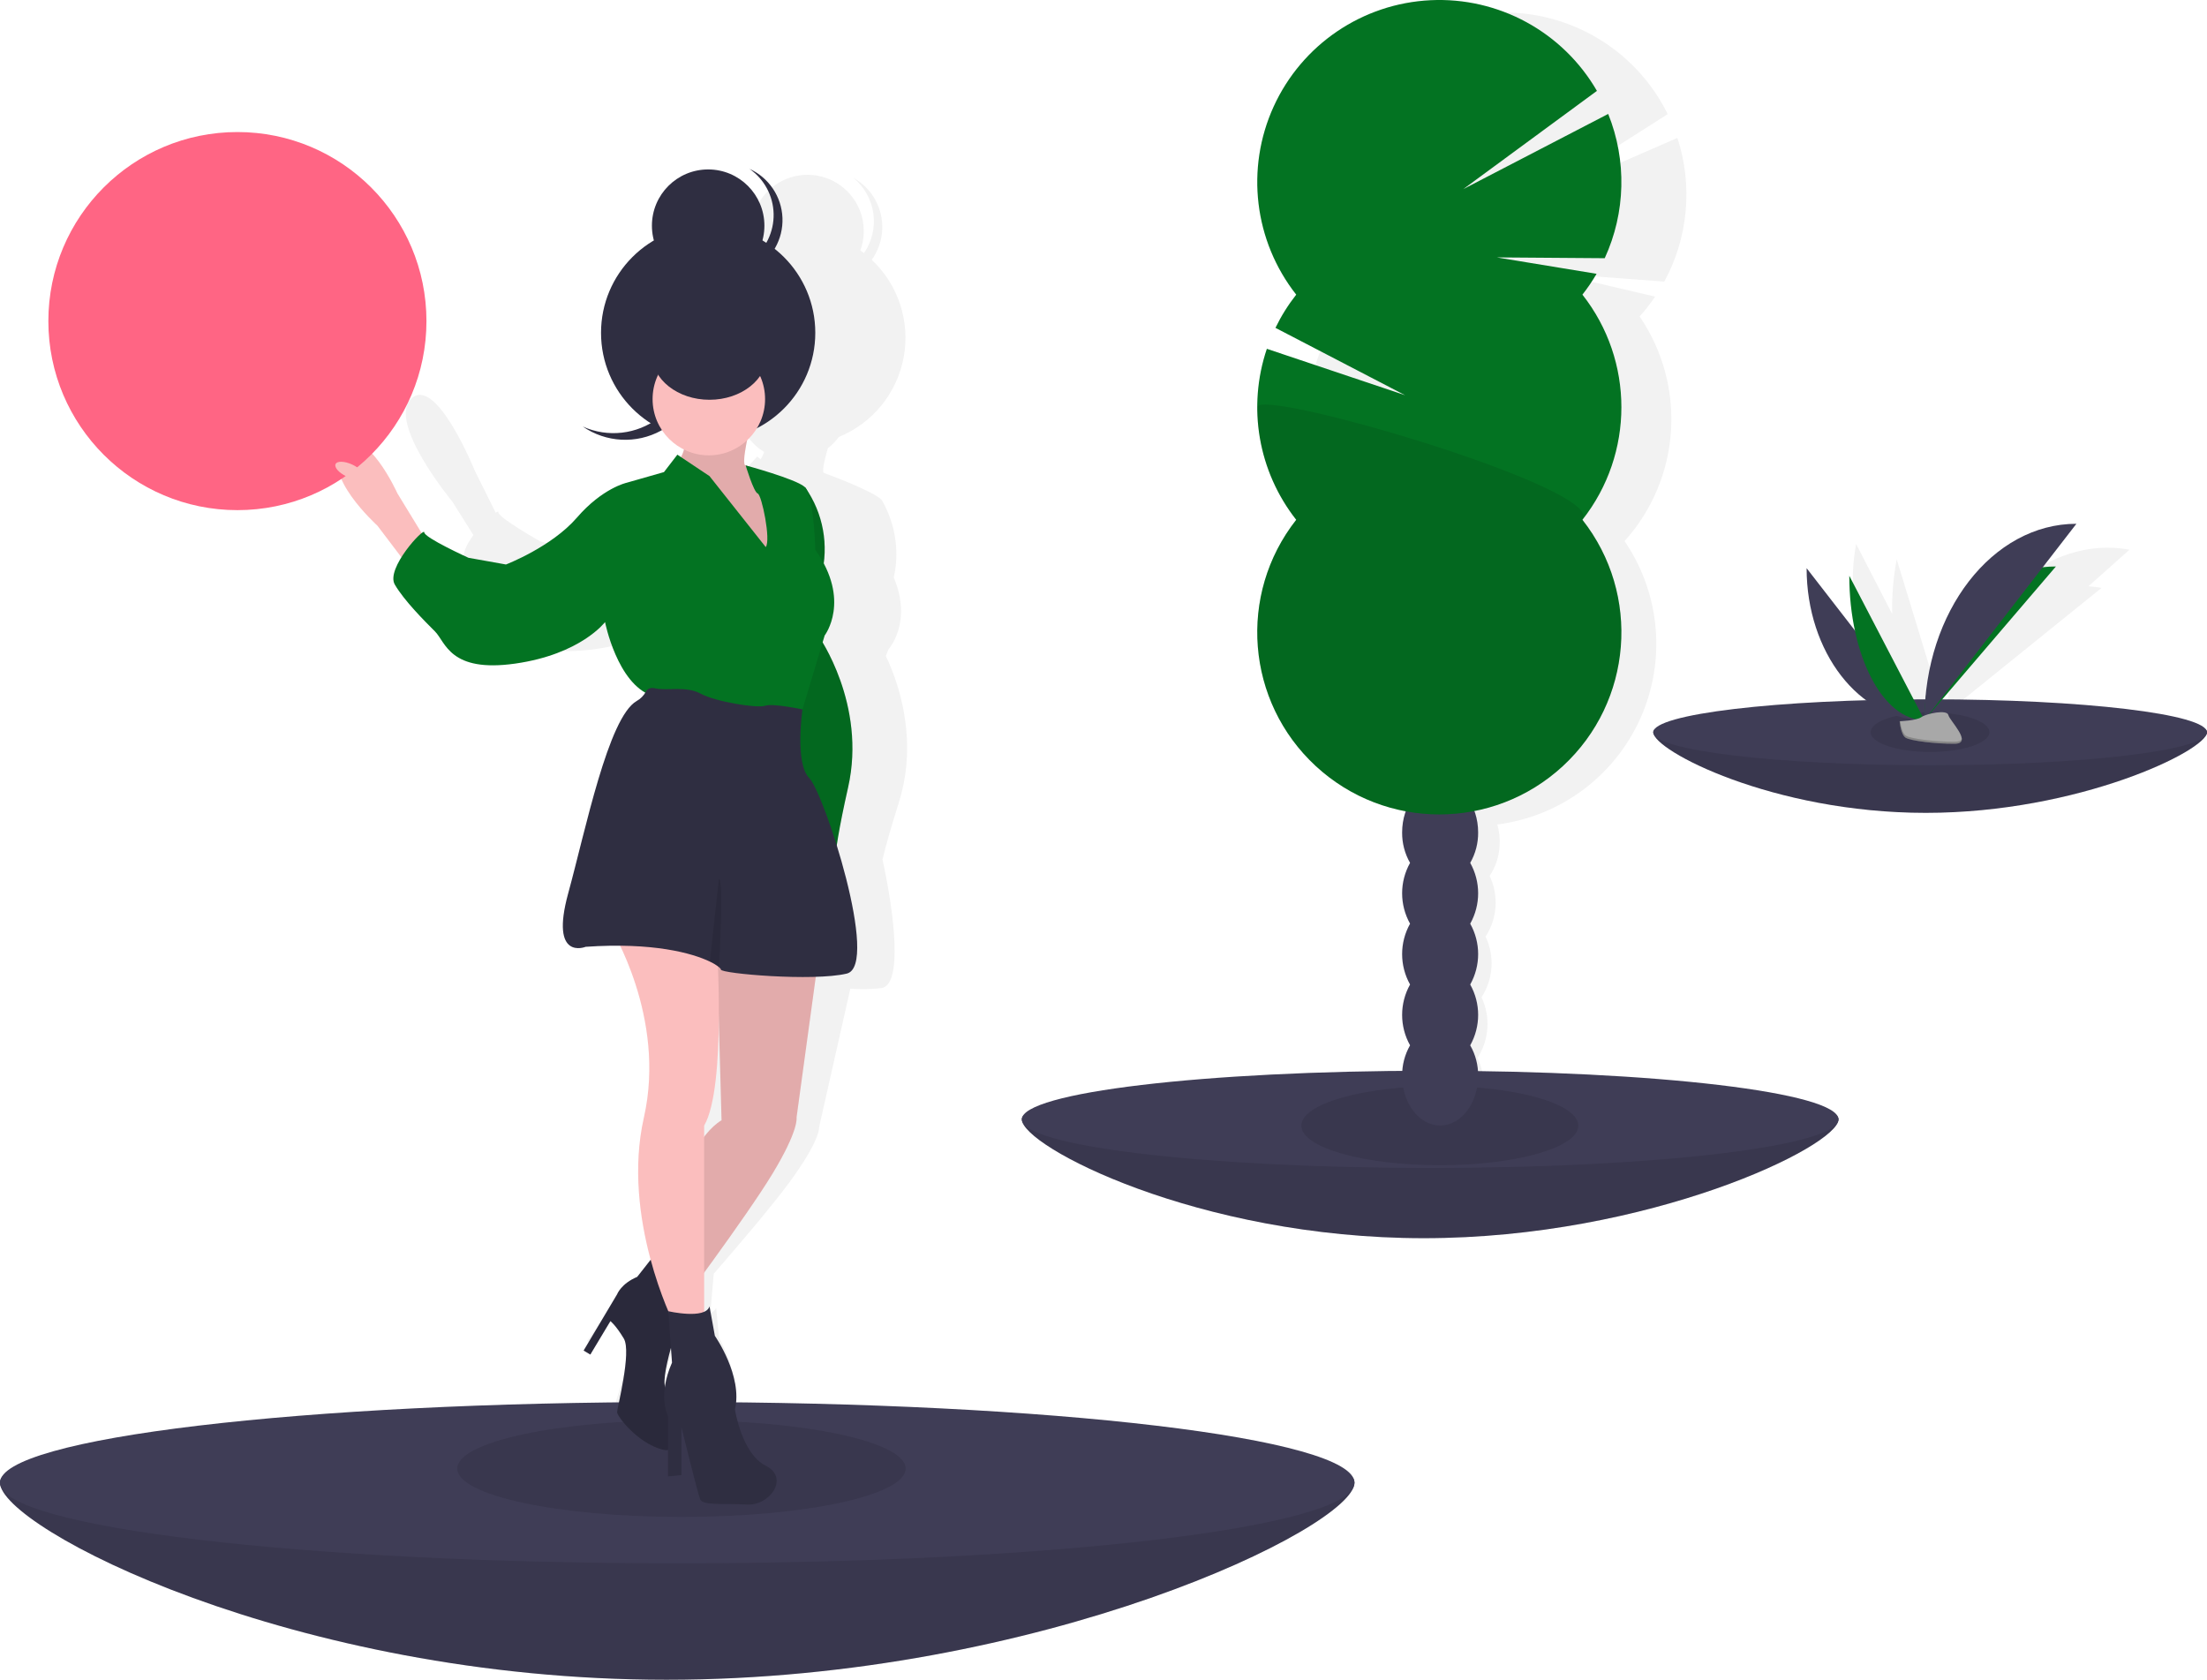
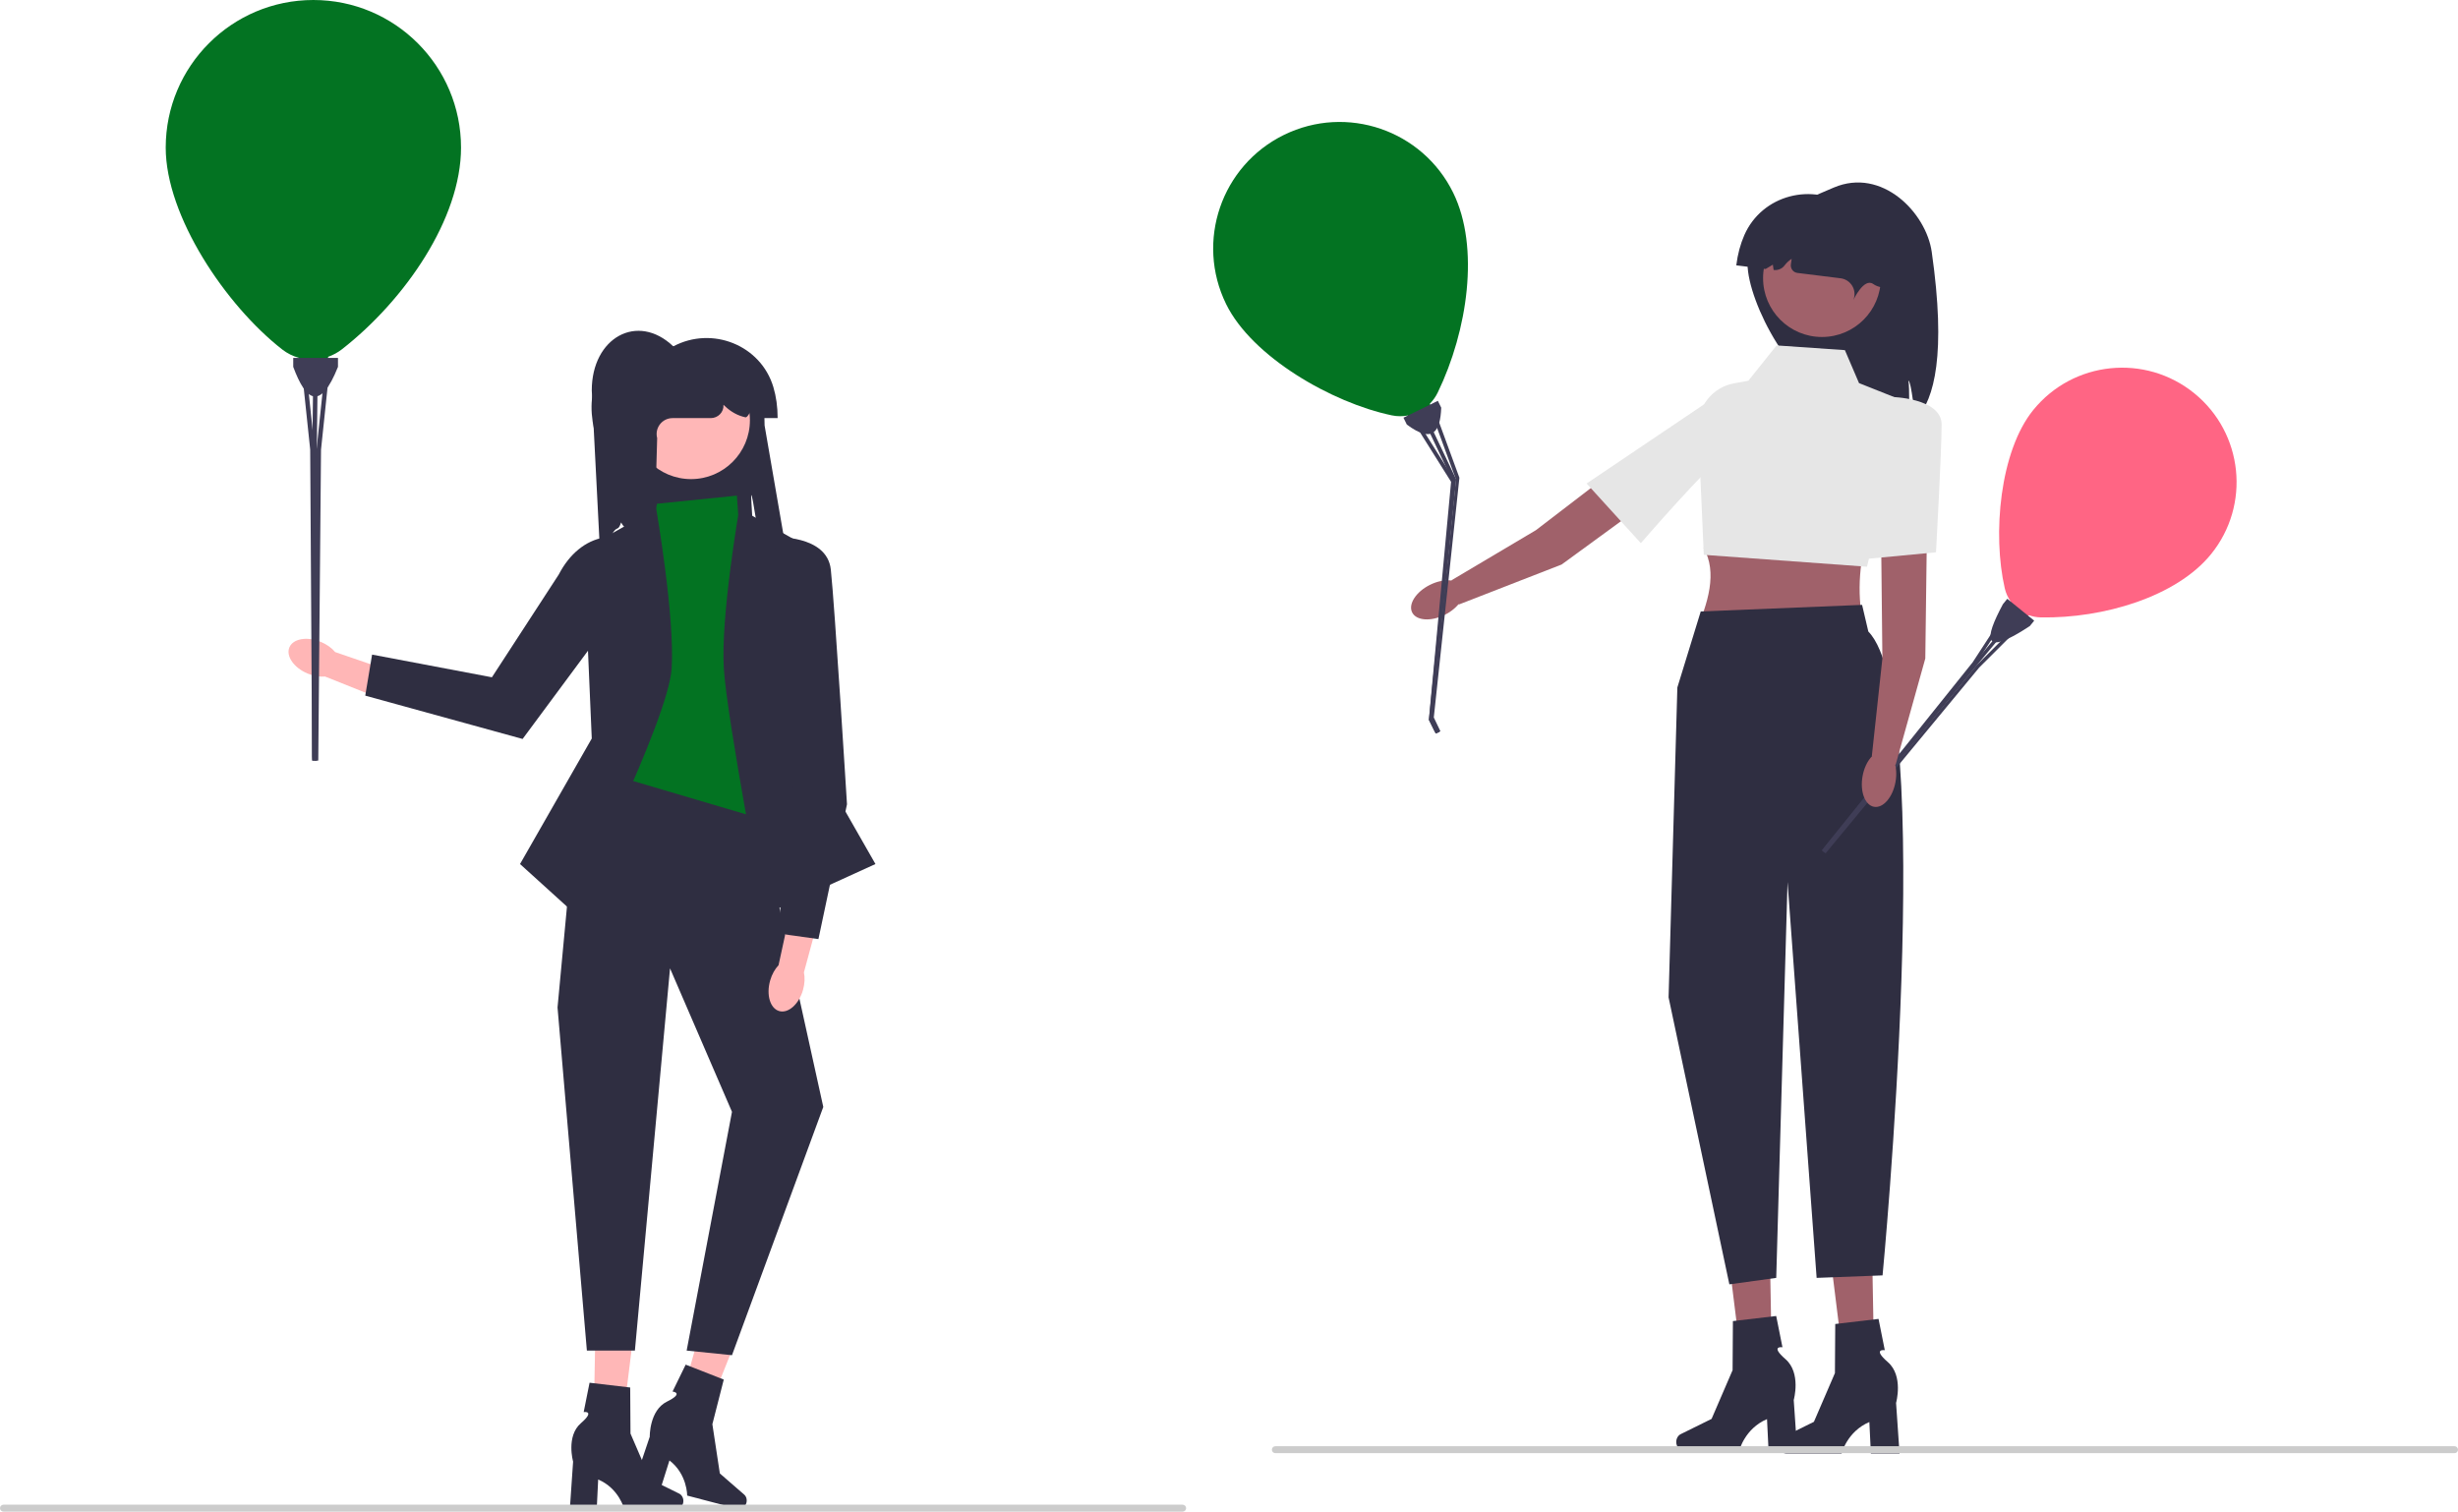
- <svg xmlns="http://www.w3.org/2000/svg" data-name="Layer 1" width="1004" height="764.131" viewBox="0 0 1004 764.131">
-   <path d="M843.884,211.899a83.006,83.006,0,0,0,7.059-9.027l-44.834-10.484,49.004,3.651a82.971,82.971,0,0,0,5.967-65.375l-68.065,29.714L856.667,119.851a82.832,82.832,0,1,0-142.693,83.34,82.876,82.876,0,0,0-10.435,14.439l56.796,34.516-61.334-25.264a82.875,82.875,0,0,0,8.124,78.499,82.838,82.838,0,0,0,40.837,135.658,28.495,28.495,0,0,0-2.277,9.488,27.287,27.287,0,0,0,2.676,14.043,28.315,28.315,0,0,0-1.85,27.604,28.315,28.315,0,0,0-1.85,27.604,28.315,28.315,0,0,0-1.85,27.604,27.288,27.288,0,0,0-4.526,13.561c-.836,12.474,6.21,23.103,15.739,23.742s17.93-8.955,18.766-21.429a27.287,27.287,0,0,0-2.676-14.044,28.315,28.315,0,0,0,1.85-27.604,28.315,28.315,0,0,0,1.85-27.604,28.315,28.315,0,0,0,1.85-27.604,27.286,27.286,0,0,0,4.526-13.561,28.469,28.469,0,0,0-1.028-9.843,82.838,82.838,0,0,0,57.873-128.908,82.837,82.837,0,0,0,6.849-102.19Z" transform="translate(-98 -67.93443)" fill="#f2f2f2" />
-   <path d="M934.365,577.138c0,12.213-86.115,54.057-188.707,54.057S562.848,589.351,562.848,577.138s80.218,9.828,182.81,9.828S934.365,564.925,934.365,577.138Z" transform="translate(-98 -67.93443)" fill="#3f3d56" />
-   <path d="M934.365,577.138c0,12.213-86.115,54.057-188.707,54.057S562.848,589.351,562.848,577.138s80.218,9.828,182.81,9.828S934.365,564.925,934.365,577.138Z" transform="translate(-98 -67.93443)" opacity="0.1" />
-   <ellipse cx="650.606" cy="509.203" rx="185.758" ry="22.114" fill="#3f3d56" />
-   <ellipse cx="655" cy="512.066" rx="63" ry="18" opacity="0.1" />
-   <path d="M766.822,460.465a27.287,27.287,0,0,0,3.609-13.833c0-12.502-7.742-22.636-17.291-22.636s-17.291,10.134-17.291,22.636a27.287,27.287,0,0,0,3.609,13.833,28.315,28.315,0,0,0,0,27.666,28.315,28.315,0,0,0,0,27.666,28.315,28.315,0,0,0,0,27.666,27.288,27.288,0,0,0-3.609,13.833c0,12.502,7.742,22.636,17.291,22.636s17.291-10.134,17.291-22.636a27.287,27.287,0,0,0-3.609-13.833,28.315,28.315,0,0,0,0-27.666,28.315,28.315,0,0,0,0-27.666,28.315,28.315,0,0,0,0-27.666Z" transform="translate(-98 -67.93443)" fill="#3f3d56" />
-   <ellipse cx="655.14" cy="351.031" rx="17.291" ry="22.636" fill="#3f3d56" />
-   <ellipse cx="655.14" cy="323.365" rx="17.291" ry="22.636" fill="#3f3d56" />
-   <path d="M817.87,201.97a83.013,83.013,0,0,0,6.44-9.479l-45.435-7.462,49.139.365a82.971,82.971,0,0,0,1.582-65.628L763.67,153.966,824.469,109.274A82.832,82.832,0,1,0,687.669,201.97a82.874,82.874,0,0,0-9.446,15.105l58.977,30.641L674.314,226.61a82.875,82.875,0,0,0,13.355,77.78,82.826,82.826,0,1,0,130.202,0,82.837,82.837,0,0,0,0-102.419Z" transform="translate(-98 -67.93443)" fill="#037322" />
-   <path d="M669.943,253.18a82.471,82.471,0,0,0,17.725,51.21,82.826,82.826,0,1,0,130.202,0C828.972,290.297,669.943,243.884,669.943,253.18Z" transform="translate(-98 -67.93443)" opacity="0.1" />
-   <path d="M1048.083,334.63l18.655-16.636c-37.035-6.89-74.203,25.691-83.902,73.122a9.628,9.628,0,0,0-.957.238l-21.036-68.995a119.971,119.971,0,0,0-2.052,24.901l-16.406-31.858c-6.63,35.637,9.156,68.75,35.657,76.687a45.362,45.362,0,0,1-6.613-.475c-.101-.015-.17-.025-.17-.025a21.248,21.248,0,0,0,.15,5.277,4.733,4.733,0,0,0,1.195,2.625c.81.726,3.091,1.728,6.081,2.763q.345.119.702.239c1.904.639,4.055,1.283,6.274,1.876,2.774.741,5.654,1.401,8.295,1.871.287.051.55.083.798.103.08.007.15.005.226.009.161.007.318.012.462.006.079-.003.151-.012.225-.019a3.478,3.478,0,0,0,.361-.051c.067-.014.13-.03.192-.047a2.312,2.312,0,0,0,.297-.105c.051-.022.103-.044.15-.069a1.756,1.756,0,0,0,.254-.168c.032-.025.069-.048.098-.075a1.603,1.603,0,0,0,.244-.28c.007-.01.016-.018.022-.028a1.82,1.82,0,0,0,.191-.387c.003-.009.005-.019.008-.028a2.416,2.416,0,0,0,.099-.404c.002-.009.005-.017.007-.027l-.004.005c.482-3.181-3.974-9.911-4.031-11.816-.055-1.823-4.525-2.313-8.176-2.066l68.644-55.413A51.967,51.967,0,0,0,1048.083,334.63Z" transform="translate(-98 -67.93443)" fill="#f2f2f2" />
-   <path d="M1102,401.052c0,8.281-58.39,36.653-127.952,36.653s-123.954-28.372-123.954-36.653,54.392,6.664,123.954,6.664S1102,392.771,1102,401.052Z" transform="translate(-98 -67.93443)" fill="#3f3d56" />
-   <path d="M1102,401.052c0,8.281-58.39,36.653-127.952,36.653s-123.954-28.372-123.954-36.653,54.392,6.664,123.954,6.664S1102,392.771,1102,401.052Z" transform="translate(-98 -67.93443)" opacity="0.1" />
-   <ellipse cx="878.047" cy="333.118" rx="125.953" ry="14.994" fill="#3f3d56" />
-   <ellipse cx="878" cy="333.066" rx="27" ry="9" opacity="0.1" />
-   <path d="M919.86,326.404c0,38.212,23.972,69.133,53.597,69.133" transform="translate(-98 -67.93443)" fill="#3f3d56" />
-   <path d="M973.457,395.537c0-38.641,26.752-69.91,59.811-69.91" transform="translate(-98 -67.93443)" fill="#037322" />
-   <path d="M939.279,329.868c0,36.297,15.287,65.669,34.178,65.669" transform="translate(-98 -67.93443)" fill="#037322" />
-   <path d="M973.457,395.537c0-49.375,30.921-89.329,69.133-89.329" transform="translate(-98 -67.93443)" fill="#3f3d56" />
-   <path d="M962.181,396.024s7.601-.234,9.892-1.865,11.692-3.579,12.261-.963,11.423,13.011,2.841,13.081-19.94-1.337-22.226-2.729S962.181,396.024,962.181,396.024Z" transform="translate(-98 -67.93443)" fill="#a8a8a8" />
-   <path d="M987.328,405.366c-8.581.069-19.94-1.337-22.226-2.729-1.741-1.061-2.435-4.866-2.667-6.622-.161.007-.254.01-.254.01s.481,6.13,2.768,7.523,13.644,2.799,22.226,2.729c2.477-.02,3.333-.901,3.286-2.207C990.117,404.859,989.172,405.351,987.328,405.366Z" transform="translate(-98 -67.93443)" opacity="0.2" />
-   <path d="M303.741,296.084l9.641,15.271c-3.228,4.319-5.519,9.01-4.049,12.114,3.621,7.649,11.942,17.537,16.379,22.811s5.056,19.39,35.162,17.702,42.285-15.314,42.285-15.314,2.668,24.718,15.467,33.564a10.664,10.664,0,0,1-4.224,3.454c-13.524,6.314-28.285,56.746-38.515,84.45-11.162,30.223,5.8,24.957,5.8,24.957,5.681.094,10.903.394,15.693.849,5.573,14.757,14.413,46.311,4.046,78.809-7.25,22.728-5.725,46.683-2.484,64.726l-6.769,7.239c-7.544,2.408-9.783,7.106-9.783,7.106l-17.368,24.185,2.878,2.082,10.41-14.39s2.271,2.03,5.39,8.413-5.752,31.3-5.909,33.12,7.902,14.744,19.173,18.771a5.815,5.815,0,0,0,2.414.365l-1.032,11.982,6.122-.084,1.881-21.85s4.723,30.367,5.676,33.506c.953,3.139,10.768,2.761,21.034,4.257s20.467-10.467,10.012-16.87-11.765-26.693-11.765-26.693c4.948-14.86-6.23-34.166-6.23-34.166L423.798,662.89a4.033,4.033,0,0,1-2.64,2.259L422.686,647.403c11.667-13.419,26.916-31.332,34.812-42.144,13.863-18.984,13.119-24.551,13.119-24.551L484.829,517.685a75.196,75.196,0,0,0,14.166-.264c9.619-1.45,6.03-33.046.468-58.521,1.459-6.035,3.768-14.341,7.4-25.76a80.6,80.6,0,0,0,3.43-16.911c2.197-23.252-5.834-42.695-9.326-49.874l1.208-3.048s11.107-12.129,2.414-32.655a47.275,47.275,0,0,0,1.029-6.592,49.343,49.343,0,0,0-6.23-28.189c-.058-.1-.116-.201-.177-.29l-.063-.099-.017-.001a3.229,3.229,0,0,0-.26-.328c-3.531-3.596-21.54-10.403-25.207-11.766a1.751,1.751,0,0,0-.662-.245c-1.35-.116.069-6.043,1.595-11.283a25.7,25.7,0,0,0,4.995-5.148,48.717,48.717,0,0,0,14.99-80.591,25.597,25.597,0,0,0-8.298-37.232,25.594,25.594,0,0,1,4.761,34.202q-.819-.637-1.665-1.24a25.586,25.586,0,1,0-49.194-4.235,48.723,48.723,0,0,0-8.595,82.693,33.955,33.955,0,0,1-30.912-1.137,33.972,33.972,0,0,0,35.753,4.735,25.693,25.693,0,0,0,9.23,9.654,15.207,15.207,0,0,1-1.641,3.305l-1.556-1.243-6.749,7.368-17.412,3.392s-11.134,1.487-23.815,13.847-33.997,18.474-33.997,18.474L343.759,314.204s-19.245-10.829-19.036-13.256c.033-.387-.429-.269-1.21.226l-9.413-18.872S296.462,238.594,285.151,249.237,303.741,296.084,303.741,296.084Zm124.249,289.707.435-5.048c5.707-8.06,8.908-27.937,10.695-46.361l-2.595,44.612A30.102,30.102,0,0,0,427.99,585.792Zm-23.289,94.376-.092,6.751a41.601,41.601,0,0,0-4.117,10.517C399.96,694.21,402.185,686.962,404.702,680.167Z" transform="translate(-98 -67.93443)" fill="#f2f2f2" />
-   <path d="M714.173,742.411c0,20.256-142.825,89.655-312.977,89.655S98,762.667,98,742.411s133.045,16.301,303.196,16.301S714.173,722.155,714.173,742.411Z" transform="translate(-98 -67.93443)" fill="#3f3d56" />
-   <path d="M714.173,742.411c0,20.256-142.825,89.655-312.977,89.655S98,762.667,98,742.411s133.045,16.301,303.196,16.301S714.173,722.155,714.173,742.411Z" transform="translate(-98 -67.93443)" opacity="0.1" />
-   <ellipse cx="308.087" cy="674.476" rx="308.087" ry="36.677" fill="#3f3d56" />
-   <ellipse cx="310" cy="668.066" rx="102" ry="22" opacity="0.1" />
-   <path d="M397.616,258.051a33.943,33.943,0,0,0-1.203-54.92,33.943,33.943,0,1,1-33.313,58.831A33.933,33.933,0,0,0,397.616,258.051Z" transform="translate(-98 -67.93443)" fill="#2f2e41" />
-   <path d="M458.838,289.693h5.483a48.809,48.809,0,0,1,7.31,40.206c-6.092,23.149-1.218,27.413-1.218,27.413s21.931,31.069,13.402,68.838-6.092,42.034-6.092,42.034l-15.23-30.459-8.529-80.413Z" transform="translate(-98 -67.93443)" fill="#037322" />
-   <path d="M458.838,289.725h5.483a48.809,48.809,0,0,1,7.31,40.206c-6.092,23.149-1.218,27.413-1.218,27.413s21.931,31.069,13.402,68.838-6.092,42.034-6.092,42.034l-15.23-30.459-8.529-80.413Z" transform="translate(-98 -67.93443)" opacity="0.1" />
-   <circle cx="322.154" cy="151.398" r="48.735" fill="#2f2e41" />
-   <path d="M439.648,260.148s-4.873,19.494-2.437,19.494S448.177,289.998,448.177,289.998l5.483,20.103-4.264,14.62-14.62-3.046-18.276-20.103-5.483-5.483-4.873-17.666s6.092-7.31,1.828-13.402S439.648,260.148,439.648,260.148Z" transform="translate(-98 -67.93443)" fill="#fbbebe" />
-   <path d="M439.648,260.148s-4.873,19.494-2.437,19.494S448.177,289.998,448.177,289.998l5.483,20.103-4.264,14.62-14.62-3.046-18.276-20.103-5.483-5.483-4.873-17.666s6.092-7.31,1.828-13.402S439.648,260.148,439.648,260.148Z" transform="translate(-98 -67.93443)" opacity="0.1" />
-   <path d="M292.225,314.366l-13.402-21.931S264.356,260.425,254,272s15.685,35.055,15.685,35.055l13.402,17.666Z" transform="translate(-98 -67.93443)" fill="#fbbebe" />
-   <path d="M470.108,505.041l-9.747,71.275s1.218,5.483-10.965,25.586-45.08,63.965-45.08,63.965l-9.747-18.276s11.575-57.873,31.678-70.056l-2.437-87.723Z" transform="translate(-98 -67.93443)" fill="#fbbebe" />
-   <path d="M470.108,505.041l-9.747,71.275s1.218,5.483-10.965,25.586-45.08,63.965-45.08,63.965l-9.747-18.276s11.575-57.873,31.678-70.056l-2.437-87.723Z" transform="translate(-98 -67.93443)" opacity="0.1" />
-   <path d="M394.569,640.28l13.402,25.586s-10.965,31.069-6.701,34.114,9.747,30.459-1.828,27.413-20.712-15.23-20.712-17.057,6.701-27.413,3.046-33.505-6.092-7.919-6.092-7.919l-9.138,15.23L363.5,682.314l15.23-25.586s1.828-4.873,9.138-7.919Z" transform="translate(-98 -67.93443)" fill="#2f2e41" />
-   <path d="M394.569,640.28l13.402,25.586s-10.965,31.069-6.701,34.114,9.747,30.459-1.828,27.413-20.712-15.23-20.712-17.057,6.701-27.413,3.046-33.505-6.092-7.919-6.092-7.919l-9.138,15.23L363.5,682.314l15.23-25.586s1.828-4.873,9.138-7.919Z" transform="translate(-98 -67.93443)" opacity="0.1" />
-   <path d="M423.952,494.929s4.731,67.376-5.625,85.042v87.723l-14.011,1.828s-23.758-47.517-13.402-93.206-15.23-86.505-15.23-86.505Z" transform="translate(-98 -67.93443)" fill="#fbbebe" />
-   <circle cx="322.459" cy="181.553" r="25.586" fill="#fbbebe" />
-   <path d="M446.349,316.802l-25.586-32.287-14.62-9.747-6.092,7.919-17.057,4.873s-10.965,2.437-22.54,15.839-32.287,21.322-32.287,21.322L311.11,321.676s-20.103-9.138-20.103-11.575-17.666,16.448-13.402,23.758,13.402,16.448,18.276,21.322,6.701,18.885,36.551,14.62S373.247,350.917,373.247,350.917s5.483,28.023,21.322,33.505,67.62,9.138,67.62,9.138l10.965-36.551s12.184-15.839-4.264-38.988c0,0-.316-12.947-2.084-21.562-.688-3.351-1.595-6.046-2.789-7.07-4.264-3.655-26.804-9.747-26.804-9.747s3.655,12.184,5.483,12.793S448.786,313.756,446.349,316.802Z" transform="translate(-98 -67.93443)" fill="#037322" />
-   <path d="M364.414,498.645c30.679-2.132,48.54,2.894,56.508,6.725a20.2,20.2,0,0,1,4.155,2.522c.585.493.865.877.865,1.109,0,1.828,42.034,5.483,57.264,1.828S472.849,428.588,466.148,421.887s-3.089-31.227-3.089-31.227-13.359-2.888-17.015-1.669-22.54-1.828-29.241-5.483-15.23-1.218-20.712-2.437c-2.449-.542-3.686.372-4.301,1.553a10.534,10.534,0,0,1-4.167,4.209c-12.933,7.45-23.314,58.963-31.13,87.443C347.966,505.346,364.414,498.645,364.414,498.645Z" transform="translate(-98 -67.93443)" fill="#2f2e41" />
-   <path d="M420.764,662.211l2.437,13.402s12.793,18.276,9.138,33.505c0,0,3.046,20.103,14.011,25.586s1.828,18.276-8.529,17.666-20.103.609-21.322-2.437-8.529-32.896-8.529-32.896v21.931l-6.092.609V712.164s-4.873-9.138,1.828-24.367l-1.691-23.377S418.936,668.303,420.764,662.211Z" transform="translate(-98 -67.93443)" fill="#2f2e41" />
-   <circle cx="322.154" cy="102.663" r="25.586" fill="#2f2e41" />
-   <path d="M439.836,186.144a25.588,25.588,0,0,0-.907-41.401,25.588,25.588,0,1,1-25.113,44.35A25.581,25.581,0,0,0,439.836,186.144Z" transform="translate(-98 -67.93443)" fill="#2f2e41" />
-   <ellipse cx="322.764" cy="161.145" rx="26.195" ry="20.712" fill="#2f2e41" />
-   <path d="M420.922,505.37a20.2,20.2,0,0,1,4.155,2.522c.323-5.757,2.187-40.572-.049-40.011Z" transform="translate(-98 -67.93443)" opacity="0.1" />
-   <circle cx="108" cy="146.066" r="86" fill="#ff6584" />
-   <ellipse cx="257" cy="282" rx="3" ry="7" transform="translate(-204.994 328.4395) rotate(-65.09932)" fill="#fbbebe" />
+ <svg xmlns="http://www.w3.org/2000/svg" width="840.67" height="517.058" viewBox="0 0 840.67 517.058">
+   <path d="M268.192,184.276l-5.331,1.695c-.067-.29-.145-.58-.234-.87-.691-2.225-1.004,1.773-2.799,.29,.128,1.918-2.632-17.799-2.9-15.903-.112,.797,.853,14.007,.669,14.788l-41.397,.396c.234-3.987-1.89-2.453-3.769-5.972-1.11,3.307-1.282,.909-3.039,3.903-.736,1.266-1.522,2.481-2.37,3.669-.407,.586-.836,1.16-1.277,1.729l-.563,.178-2.788-54.646c0-18.016,15.613-26.765,27.881-15.056,6.518,6.222,22.461-1.924,26.135,3.976,3.669,5.905,5.091,14.057,5.091,23.068l6.691,38.754Z" fill="#2f2e41" />
+   <g>
+     <polygon points="202.911 494.667 211.892 494.879 216.898 454.53 203.644 454.217 202.911 494.667" fill="#ffb7b7" />
+     <path d="M233.724,513.404h0c0,1.517-1.077,2.747-2.405,2.747h-17.827s-1.754-7.052-8.907-10.087l-.494,10.087h-9.196l1.114-16.219s-2.46-8.677,2.649-13.113c5.109-4.435,.971-3.818,.971-3.818l2.01-10.038,13.896,1.634,.102,15.758,6.744,15.641,9.892,4.886c.88,.435,1.45,1.426,1.45,2.521l0,0Z" fill="#2f2e41" />
+   </g>
+   <g>
+     <polygon points="230.235 488.092 238.868 490.576 253.949 452.818 241.209 449.152 230.235 488.092" fill="#ffb7b7" />
+     <path d="M255.285,514.035h0c-.385,1.468-1.739,2.384-3.023,2.047l-17.243-4.524s.093-7.266-6.056-12.017l-3.037,9.631-8.895-2.334,5.193-15.405s-.178-9.017,5.89-12.011c6.067-2.994,1.908-3.447,1.908-3.447l4.491-9.2,13.027,5.107-3.9,15.268,2.554,16.84,8.328,7.236c.741,.644,1.041,1.747,.763,2.807l0,0Z" fill="#2f2e41" />
+   </g>
+   <polygon points="252.021 169.523 224.698 172.311 207.412 271.566 259.827 279.93 252.021 169.523" fill="#037322" />
+   <path d="M199.605,187.924l2.788,64.683-24.535,42.936,17.844,16.171s32.899-65.241,34.014-83.084c1.115-17.844-5.299-54.709-5.299-54.709l-24.812,14.003Z" fill="#2f2e41" />
+   <path d="M277.671,187.924l-2.788,64.683,24.535,42.936-37.918,17.286s-12.825-66.356-13.94-84.199c-1.115-17.844,5.299-54.709,5.299-54.709l24.812,14.003Z" fill="#2f2e41" />
+   <polygon points="210.758 265.432 197.933 267.105 190.684 344.613 200.721 461.966 217.142 461.966 229.159 331.23 250.348 380.3 234.845 461.966 250.348 463.547 281.574 378.628 259.827 279.93 210.758 265.432" fill="#2f2e41" />
+   <path d="M263.393,335.404c.607-2.136,1.646-3.959,2.883-5.259l4.494-20.718,9.796,2.427-5.613,20.755c.369,1.756,.295,3.852-.311,5.989-1.386,4.881-5.027,8.122-8.133,7.24-3.106-.882-4.5-5.554-3.114-10.434h0Z" fill="#ffb6b6" />
+   <path d="M264.748,183.734s18.086-.921,19.403,11.072c1.317,11.993,5.53,80.3,5.53,80.3l-9.766,46.105-13.926-1.935,6.154-58.687-7.395-76.855Z" fill="#2f2e41" />
+   <path d="M109.735,219.559c2.059,.854,3.753,2.103,4.905,3.487l20.124,6.899-3.563,9.48-20.03-8.019c-1.793,.163-3.874-.156-5.933-1.01-4.703-1.951-7.508-5.959-6.267-8.952,1.242-2.993,6.061-3.837,10.763-1.885h0Z" fill="#ffb6b6" />
+   <path d="M224.648,190.791l0,0-45.91,61.971-53.816-14.819,2.34-14.039,40.979,7.761,22.862-35.146c7.465-14.43,22.178-17.336,33.545-5.728Z" fill="#2f2e41" />
+   <circle cx="236.346" cy="143.741" r="20.136" fill="#ffb7b7" />
+   <path d="M265.961,143.012h-6.784l-1.843-2.483c-.895,0-1.554,2.387-2.411,2.205-2.613-.556-5.011-1.915-6.976-3.811-.166-.16-.338-.314-.516-.461l.003,.046c.157,2.455-1.868,4.504-4.328,4.504h-13.081c-3.571,0-6.176,3.38-5.267,6.833l-1.176,42.237c0-8.621-38.141-52.639-12.267-70.259,5.99-4.079,10.338-3.346,18.959-3.346h0c13.25-7.067,29.919-.472,34.225,13.914,.964,3.223,1.463,6.786,1.463,10.621Z" fill="#2f2e41" />
+   <path d="M655.528,143.152c-.97-1.02-1.65-12.25-2.85-13,.48,1.61,.26,13.62,.19,15.3-10.56,7.2-17.72-11.3-25.19-11.3-13.53,0-30-30.47-30-44s17.044-20.716,29.5-26c16.5-7,31.586,8.601,33.5,22,5,35,.88,50.3-5.15,57Z" fill="#2f2e41" />
+   <circle cx="623.133" cy="95.132" r="20.136" fill="#a0616a" />
+   <path d="M593.833,90.76l10.035,1.246,2.467-1.477,.274,1.817c1.412,.175,2.845-.372,3.698-1.511,.681-.908,1.519-1.698,2.475-2.308-.127,.662-.224,1.329-.29,1.998-.138,1.396,.841,2.655,2.234,2.828l14.77,1.833c3.544,.44,5.713,4.115,4.385,7.43,0,0,3.588-7.758,6.797-5.465,7,5,27.164-5.588,9.996-20.688-5.442-4.786-9.847-4.594-18.402-5.656h0c-12.279-8.645-29.633-4.154-35.678,9.593-1.354,3.079-2.287,6.554-2.76,10.36Z" fill="#2f2e41" />
+   <path d="M638.226,217.205h-58.788c4.927-10.995,7.957-21.467,3.221-29.796l55.566-3.221c-2.777,11.244-3.116,22.28,0,33.018Z" fill="#a0616a" />
+   <path d="M630.978,119.762l-23.354-1.611-9.664,12.08-4.899,.891c-7.344,1.335-12.573,7.889-12.245,15.346l1.906,43.313,55.821,4.07,13.374-56.402-16.106-6.412-4.832-11.274Z" fill="#e6e6e6" />
+   <g>
+     <polygon points="641.129 474.26 631.56 474.486 626.226 431.495 640.348 431.161 641.129 474.26" fill="#a0616a" />
+     <path d="M608.299,494.224h0c0,1.617,1.147,2.927,2.562,2.927h18.994s1.869-7.514,9.49-10.747l.526,10.747h9.798l-1.187-17.281s2.621-9.245-2.822-13.971c-5.444-4.726-1.034-4.068-1.034-4.068l-2.141-10.696-14.806,1.741-.109,16.789-7.185,16.665-10.539,5.206c-.938,.463-1.545,1.519-1.545,2.687l-0,0Z" fill="#2f2e41" />
+   </g>
+   <g>
+     <polygon points="606.129 473.26 596.56 473.486 591.226 430.495 605.348 430.161 606.129 473.26" fill="#a0616a" />
+     <path d="M573.299,493.224h0c0,1.617,1.147,2.927,2.562,2.927h18.994s1.869-7.514,9.49-10.747l.526,10.747h9.798l-1.187-17.281s2.621-9.245-2.822-13.971c-5.444-4.726-1.034-4.068-1.034-4.068l-2.141-10.696-14.806,1.741-.109,16.789-7.185,16.665-10.539,5.206c-.938,.463-1.545,1.519-1.545,2.687l-0,0Z" fill="#2f2e41" />
+   </g>
+   <path d="M581.678,209.152l-8,26-3,106,20.789,98.161,16.028-2.211,3.869-135.413,9.949,135.413,22.55-.853s18.814-196.097-4.864-220.23l-2.139-9.12-55.183,2.252Z" fill="#2f2e41" />
+   <g>
+     <polygon points="567.087 169.021 534.096 193.097 498.872 206.803 496.424 198.486 525.287 181.356 561.135 153.891 567.087 169.021" fill="#a0616a" />
+     <ellipse cx="491.598" cy="205.179" rx="9.634" ry="5.72" transform="translate(-39.8764 241.2624) rotate(-26.53829)" fill="#a0616a" />
+     <path d="M588.205,134.674s10.249,14.072,2.842,19.607c-7.408,5.535-29.854,31.506-29.854,31.506l-18.552-20.403,45.565-30.71Z" fill="#e6e6e6" />
+   </g>
+   <g>
+     <path d="M107.178,0c-27.89,0-50.5,22.61-50.5,50.5,0,23.455,20.564,53.999,39.846,69.036,1.733,1.351,3.668,2.292,5.685,2.854l1.894,6.818c.394,1.417,1.684,2.398,3.155,2.398h.24c1.535,0,2.864-1.066,3.197-2.564l1.557-7.005c1.684-.598,3.295-1.467,4.761-2.615,21.579-16.897,40.665-44.673,40.665-68.921C157.678,22.61,135.068,0,107.178,0Z" fill="#037322" />
+     <path d="M115.594,125.485c-6.068,15.204-10.949,11.74-15.303,0v-3.061h15.303v3.061Z" fill="#3f3d56" />
+     <polygon points="108.708 123.962 108.364 152.816 108.348 153.795 108.279 254.03 108.279 258.682 108.264 260.152 106.726 260.152 106.741 258.759 106.741 254.03 106.818 153.795 106.902 146.886 107.178 123.947 108.708 123.962" fill="#3f3d56" />
+     <polygon points="108.432 260.152 106.887 260.152 106.741 258.759 106.711 254.03 106.091 153.795 102.939 123.786 104.461 123.626 106.902 146.886 107.629 153.795 107.935 254.03 107.943 255.507 108.279 258.682 108.432 260.152" fill="#3f3d56" />
+     <polygon points="112.947 123.786 109.794 153.795 108.907 254.03 108.853 260.152 107.453 260.152 107.943 255.507 107.95 254.03 108.256 153.795 108.364 152.816 111.424 123.626 112.947 123.786" fill="#3f3d56" />
+   </g>
+   <g>
+     <path d="M750.471,134.518c-16.783-13.625-41.433-11.066-55.059,5.716-11.459,14.114-14.006,42.539-9.75,61.008,.383,1.66,1.087,3.171,2.027,4.495l-2.191,5.028c-.456,1.045-.158,2.266,.727,2.985l.144,.117c.924,.75,2.244,.758,3.176,.019l4.359-3.455c1.305,.463,2.699,.727,4.142,.752,21.24,.374,46.294-7.015,58.14-21.606,13.625-16.783,11.066-41.433-5.716-55.059Z" fill="#ff6584" />
+     <path d="M694.232,214.138c-16.529,10.905-15.563,4.396-9.208-7.476l1.495-1.842,9.208,7.476-1.495,1.842Z" fill="#3f3d56" />
+     <polygon points="690.832 209.858 676.528 227.052 676.041 227.634 627.031 287.915 624.758 290.714 624.031 291.591 623.106 290.839 623.795 290.009 626.106 287.163 675.12 226.886 678.546 222.77 689.918 209.101 690.832 209.858" fill="#3f3d56" />
+     <polygon points="624.133 291.673 623.203 290.918 623.795 290.009 626.087 287.148 674.683 226.531 687.446 206.933 688.441 207.581 678.546 222.77 675.608 227.282 626.824 287.747 626.107 288.639 624.758 290.714 624.133 291.673" fill="#3f3d56" />
+     <polygon points="693.468 211.823 676.911 228.34 627.409 288.221 624.386 291.878 623.543 291.194 626.107 288.639 626.833 287.754 675.986 227.589 676.528 227.052 692.631 210.982 693.468 211.823" fill="#3f3d56" />
+   </g>
+   <g>
+     <path d="M439.139,46.14c-21.446,10.516-30.306,36.426-19.79,57.872,8.844,18.035,36.172,33.768,56.669,38.06,1.842,.386,3.685,.379,5.448,.051l4.027,4.528c.837,.941,2.199,1.209,3.331,.654l.184-.09c1.18-.579,1.8-1.9,1.491-3.177l-1.444-5.973c1.069-1.095,1.98-2.371,2.675-3.806,10.221-21.129,14.425-49.683,5.282-68.328-10.516-21.446-36.426-30.306-57.872-19.79Z" fill="#037322" />
+     <path d="M492.924,139.455c-.325,8.029-2.766,12.467-11.767,5.77l-1.154-2.353,11.767-5.77,1.154,2.353Z" fill="#3f3d56" />
+     <polygon points="487.055 140.881 497.669 163.197 498.027 163.956 489.898 245.643 491.652 249.22 492.194 250.355 491.012 250.935 490.498 249.859 488.715 246.223 496.85 164.533 494.31 159.189 485.873 141.446 487.055 140.881" fill="#3f3d56" />
+     <polygon points="492.324 250.292 491.135 250.875 490.498 249.859 488.692 246.234 496.291 164.807 482.553 142.921 483.663 142.223 494.31 159.189 497.474 164.227 489.633 245.773 490.196 246.905 491.652 249.22 492.324 250.292" fill="#3f3d56" />
+     <polygon points="490.248 139.147 499.139 163.411 490.38 245.406 492.647 250.133 491.571 250.661 490.196 246.905 489.645 245.767 497.956 163.991 497.669 163.197 489.017 139.598 490.248 139.147" fill="#3f3d56" />
+   </g>
+   <path d="M0,515.868c0,.66,.53,1.19,1.19,1.19H404.48c.66,0,1.19-.53,1.19-1.19,0-.66-.53-1.19-1.19-1.19H1.19c-.66,0-1.19,.53-1.19,1.19Z" fill="#ccc" />
+   <path d="M435,495.868c0,.66,.53,1.19,1.19,1.19h403.29c.66,0,1.19-.53,1.19-1.19,0-.66-.53-1.19-1.19-1.19H436.19c-.66,0-1.19,.53-1.19,1.19Z" fill="#ccc" />
+   <polygon points="659.004 184.394 658.48 225.233 648.318 261.638 640.195 258.608 643.802 225.239 643.328 180.082 659.004 184.394" fill="#a0616a" />
+   <ellipse cx="642.655" cy="266.484" rx="9.634" ry="5.72" transform="translate(265.3634 851.01) rotate(-79.68097)" fill="#a0616a" />
+   <path d="M646.673,135.767s17.407,.24,17.392,9.487-1.924,43.661-1.924,43.661l-27.453,2.606,11.985-55.754Z" fill="#e6e6e6" />
</svg>
